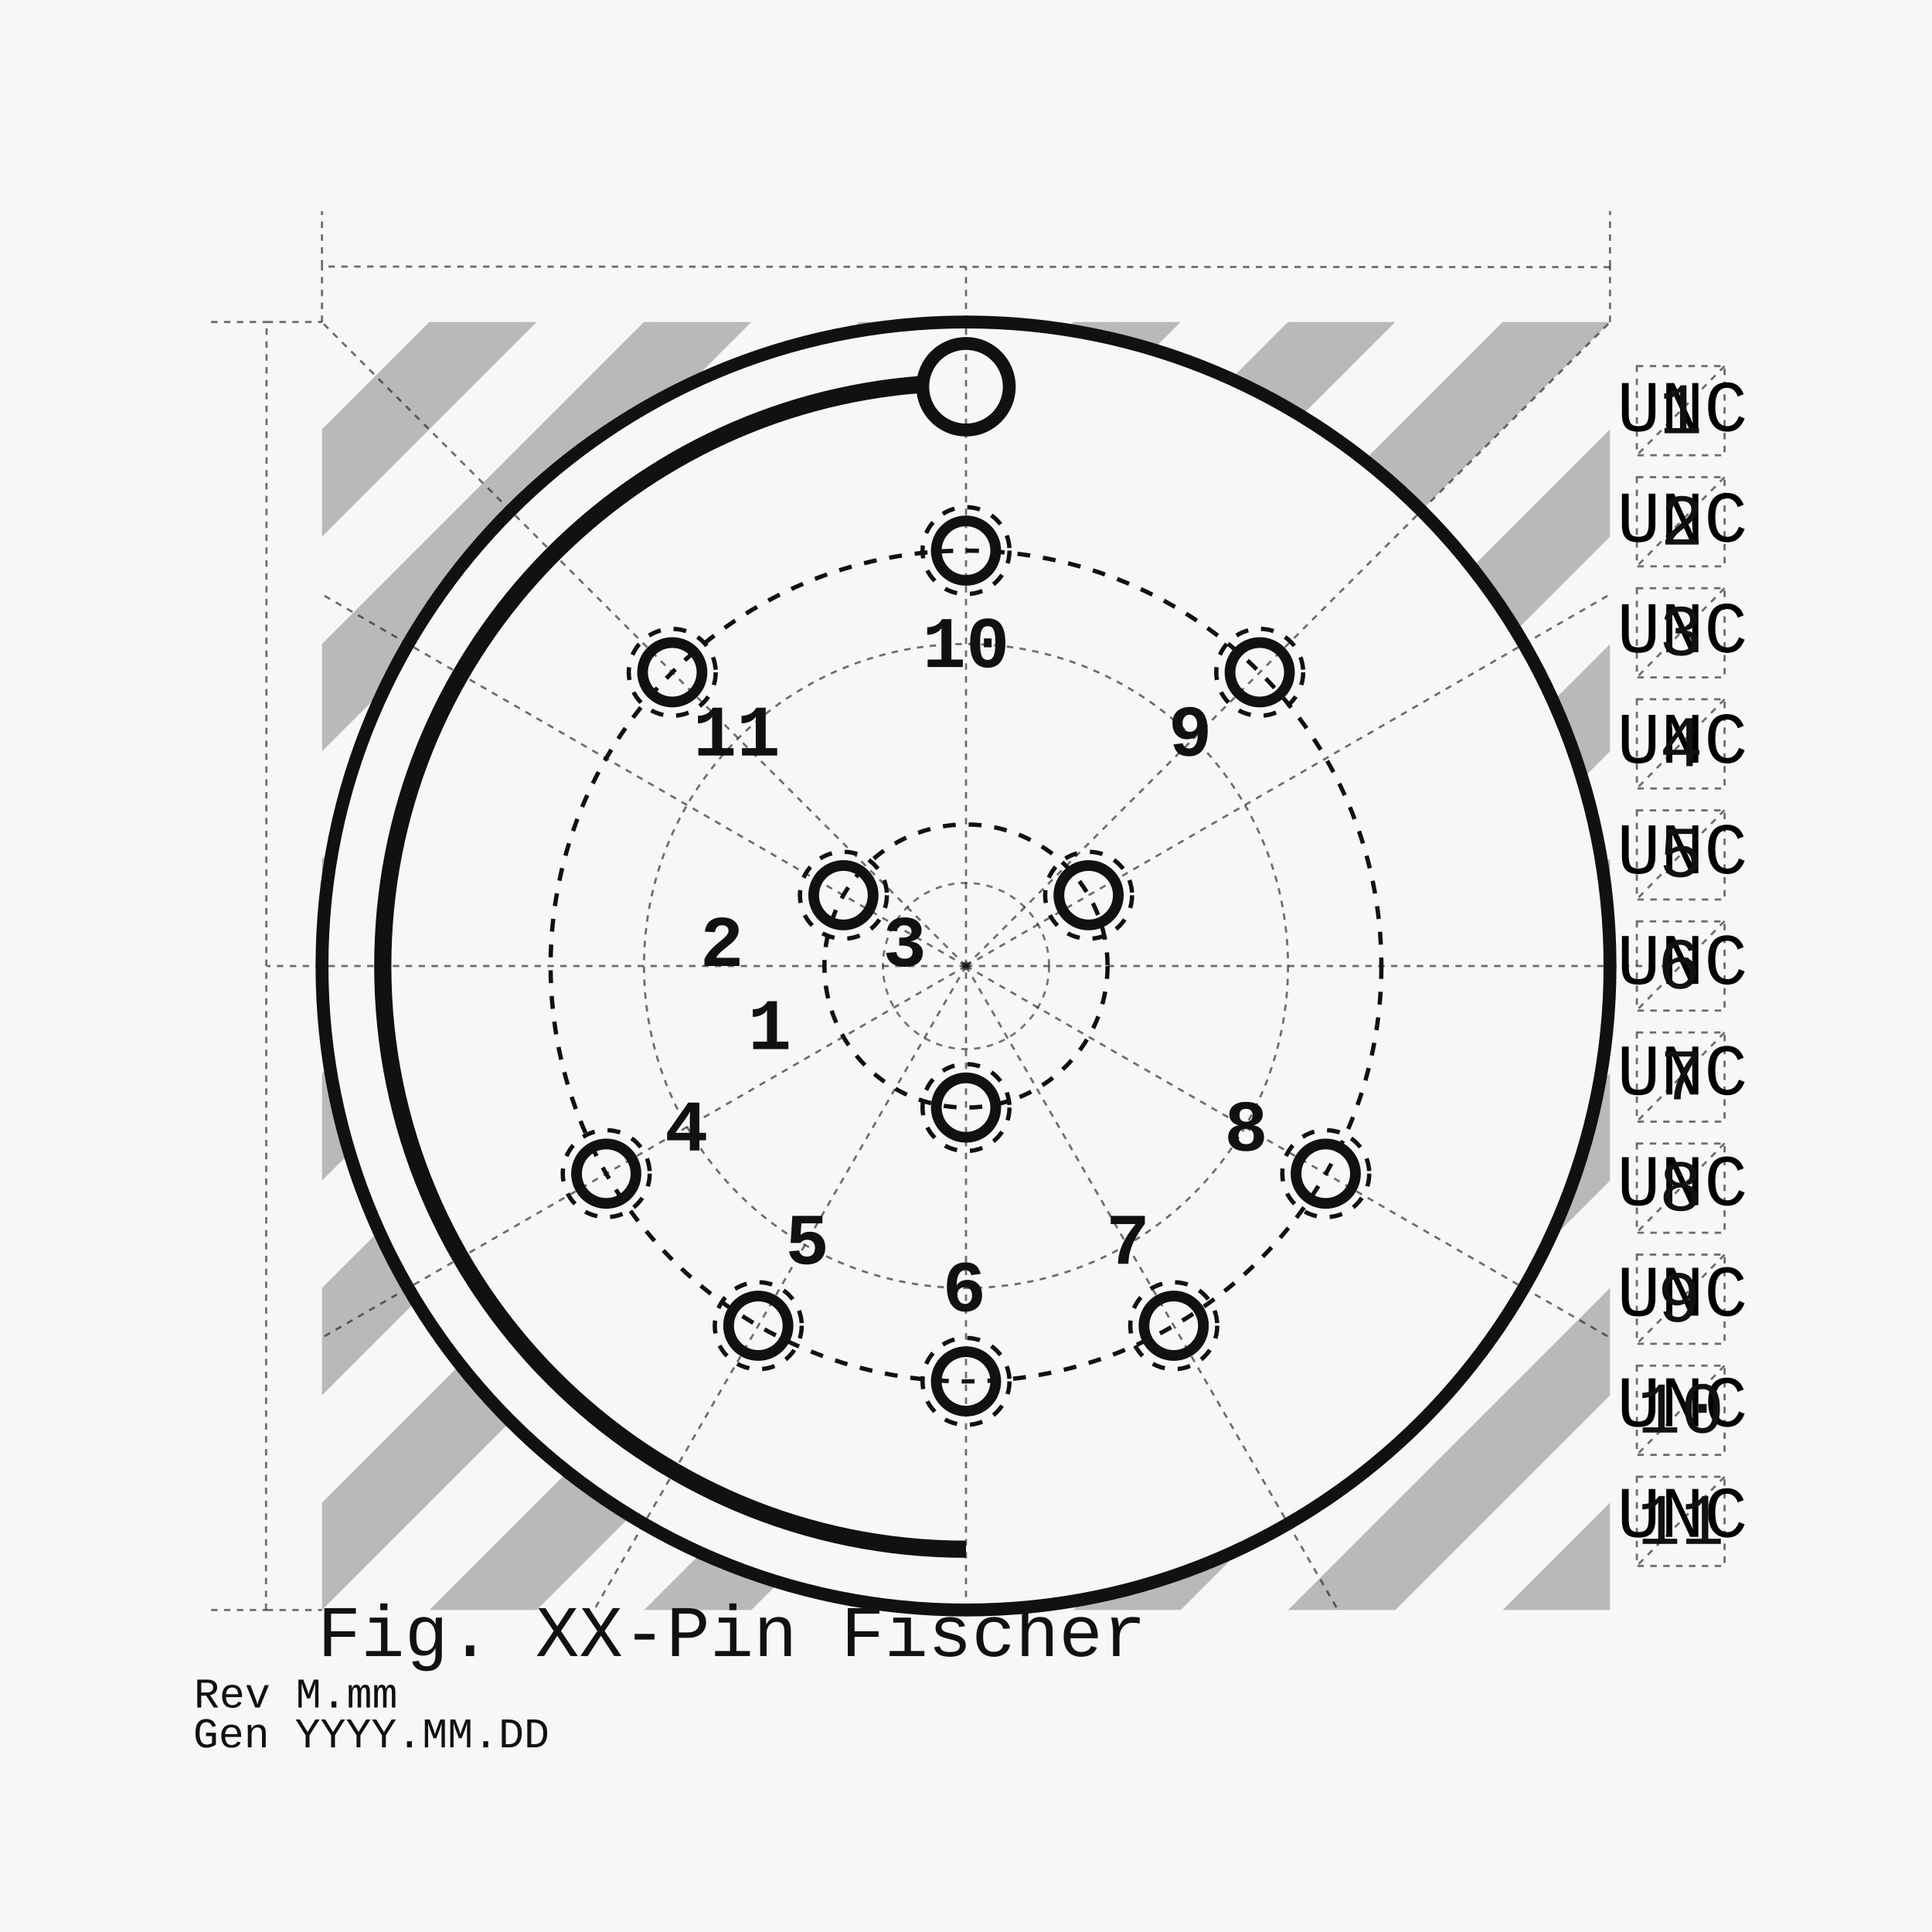
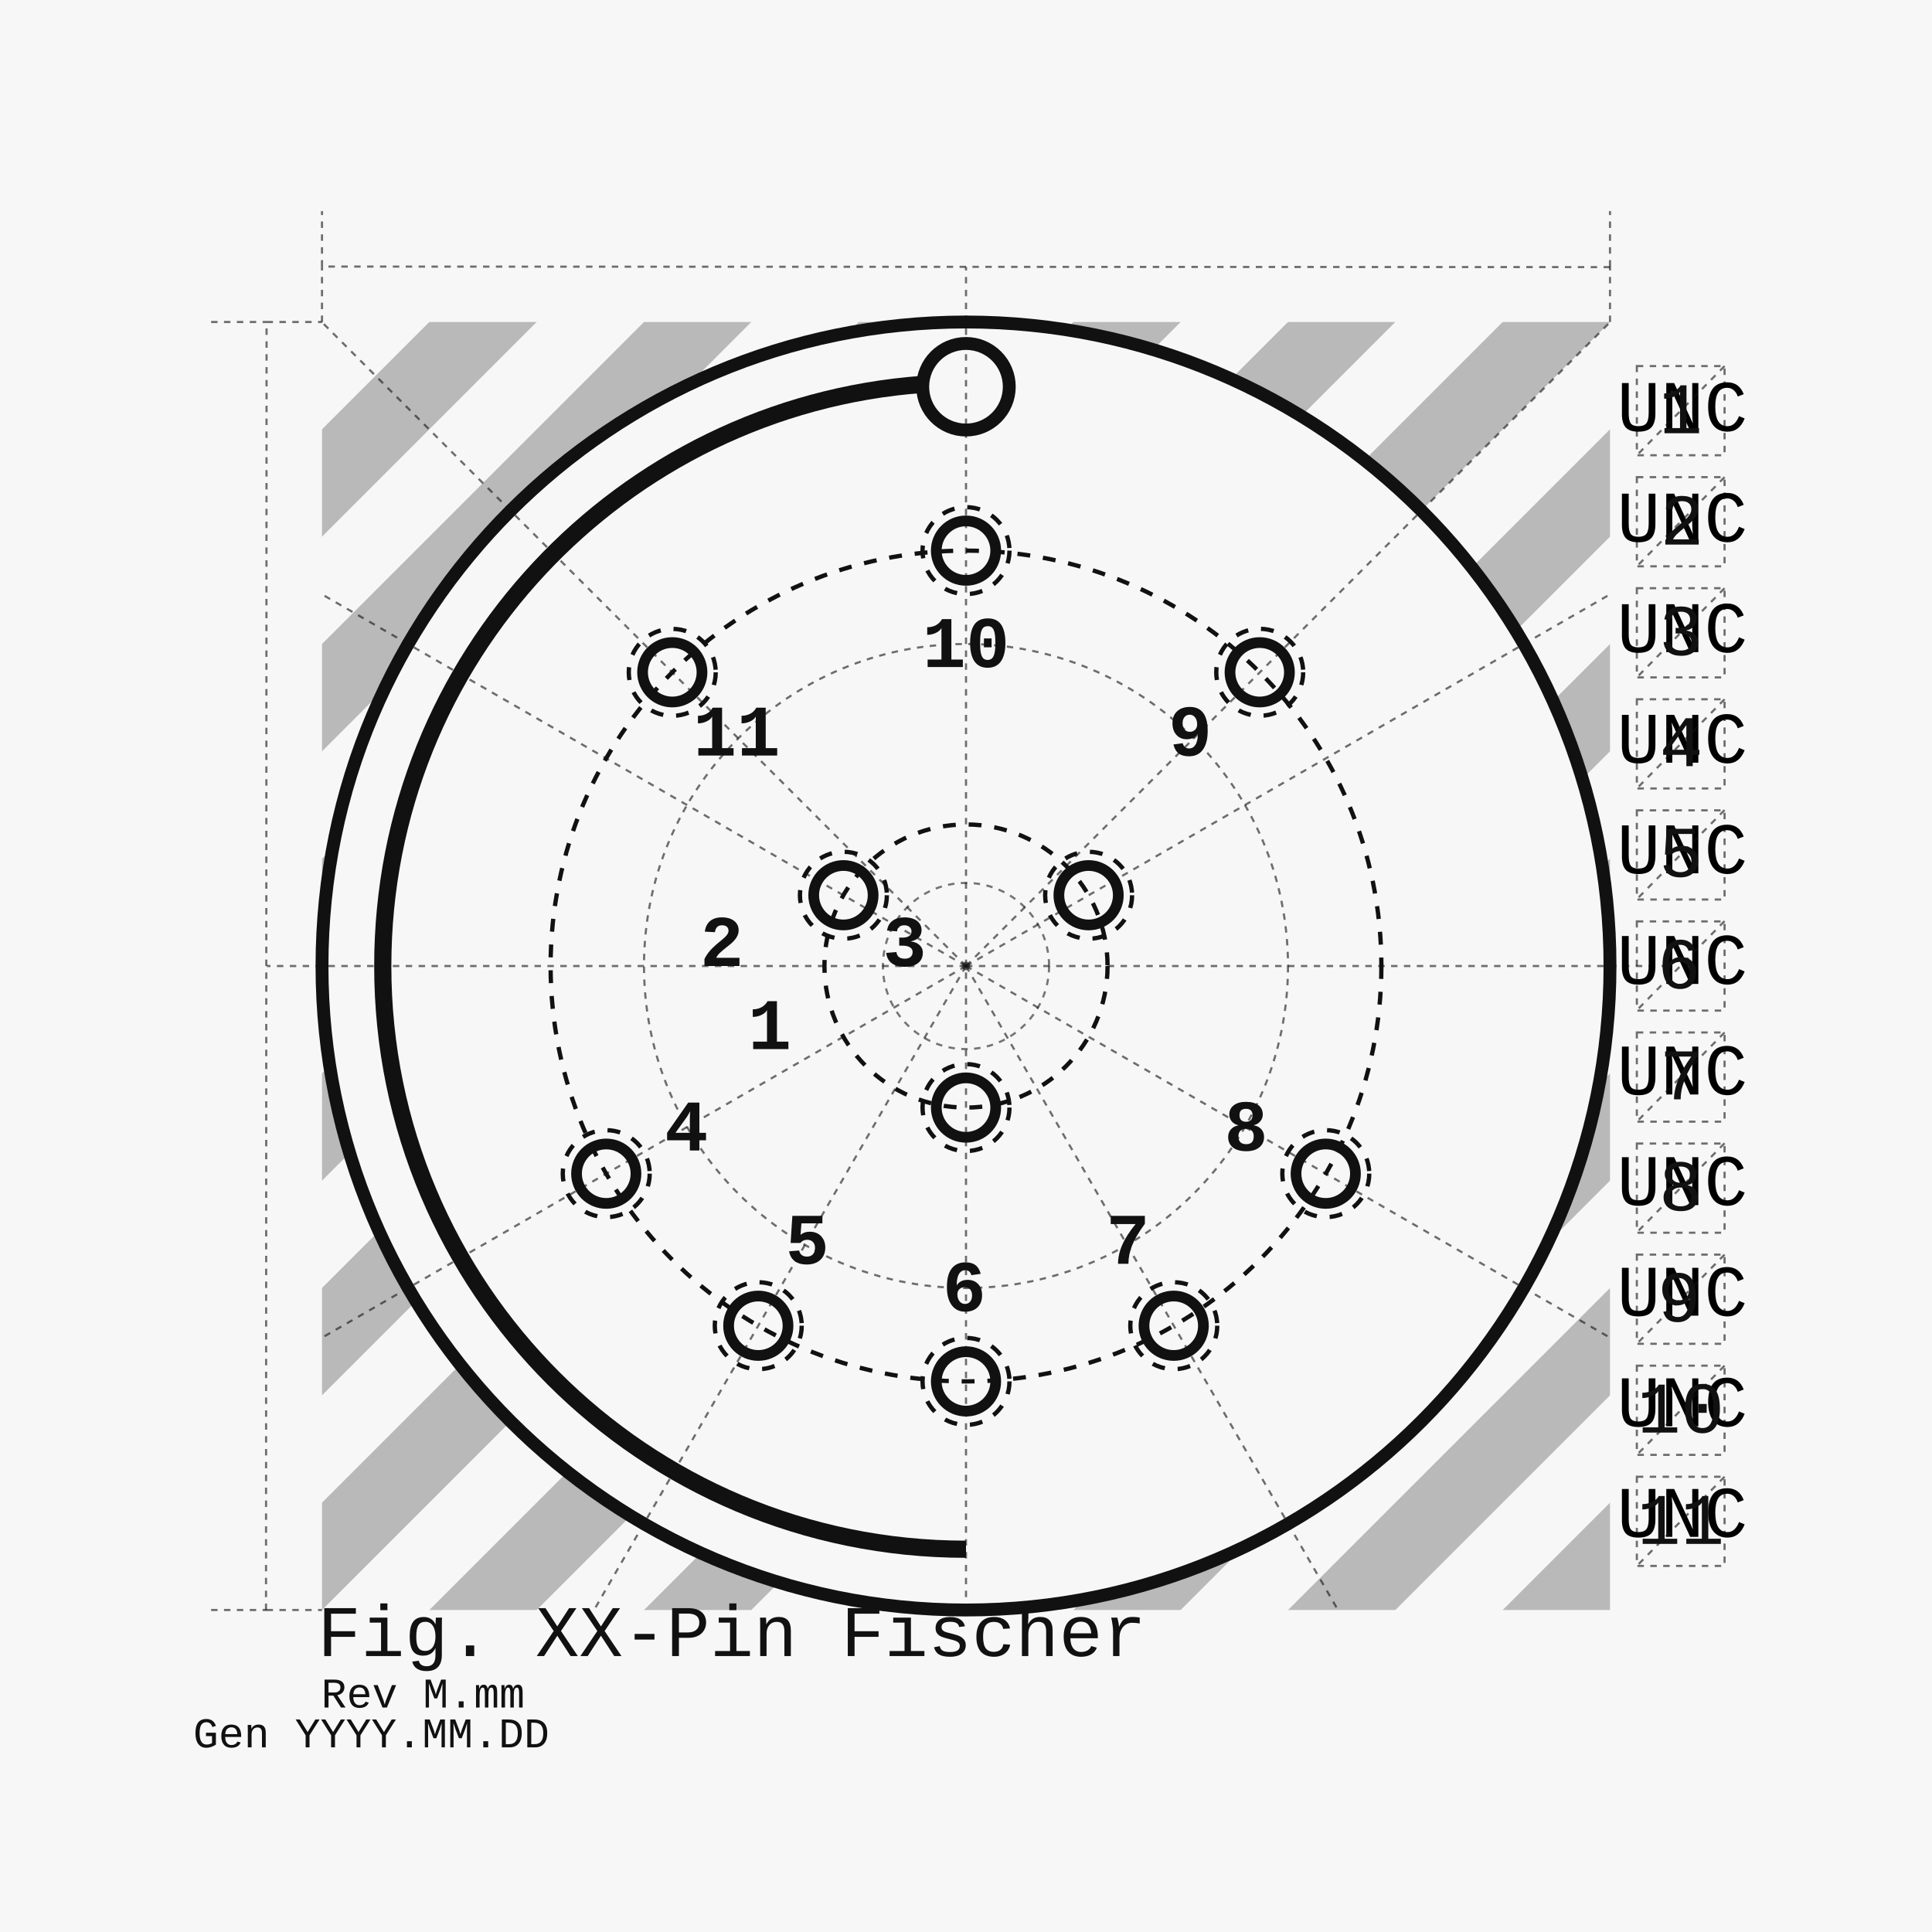
<svg xmlns="http://www.w3.org/2000/svg" xmlns:xlink="http://www.w3.org/1999/xlink" width="450mm" height="450mm" viewBox="0 0 450 450" version="1.1" id="svg5">
  <style id="style16364">
.measure-arrow
{
}
.measure-label
{

}
.measure-line
{
}</style>
  <defs id="defs2">
    <pattern xlink:href="#Strips1_1" id="pattern7657" patternTransform="matrix(17.67767,3.0853353e-7,-3.0853354e-7,17.67767,265.1651,-742.4621)" />
    <pattern patternUnits="userSpaceOnUse" width="2" height="1" patternTransform="translate(0,0) scale(10,10)" id="Strips1_1">
      <rect style="fill:black;stroke:none" x="0" y="-0.5" width="1" height="2" id="rect4273" />
    </pattern>
    <linearGradient id="linearGradient13681">
      <stop style="stop-color:#000000;stop-opacity:1;" offset="0" id="stop13679" />
    </linearGradient>
    <clipPath clipPathUnits="userSpaceOnUse" id="clipPath7685">
      <rect style="opacity:1;fill:#ffffff;fill-opacity:1;stroke:none;stroke-width:2;stroke-linecap:butt;stroke-dasharray:none;stroke-opacity:1" id="rect7687" width="300" height="300" x="2.5722047e-06" y="450" transform="rotate(-45)" />
    </clipPath>
  </defs>
  <g id="background" transform="translate(75,-375)" style="display:inline">
    <rect style="fill:#f7f7f7;fill-opacity:1;stroke:none;stroke-width:4;stroke-linecap:butt;stroke-dasharray:none" id="base_color" width="450" height="450" x="-75" y="377.91" transform="translate(5.4583333e-6,-2.910401)" />
    <rect style="opacity:0.25;fill:url(#pattern7657);fill-opacity:1;stroke:none;stroke-width:3.536;stroke-linecap:butt;stroke-dasharray:none;stroke-opacity:1" id="rect5359" width="530.33" height="530.33" x="265.165" y="53.033" transform="rotate(45)" clip-path="url(#clipPath7685)" />
  </g>
  <g id="figure_base" style="display:inline" transform="translate(75.00001,-377.9104)">
    <circle style="fill:#f7f7f7;fill-opacity:1;stroke:#111111;stroke-width:3;stroke-linecap:round" id="fig_ring" cx="150" cy="602.91" r="150" />
    <circle style="fill:#f7f7f7;fill-opacity:1;stroke:#111111;stroke-width:3;stroke-linecap:round;stroke-dasharray:none;stroke-opacity:1" id="fig_dot" cx="150" cy="467.99" r="10.079" />
    <path id="fig_shield" style="fill:none;fill-opacity:1;stroke:#111111;stroke-width:4;stroke-linecap:butt;stroke-dasharray:none;stroke-opacity:1" d="m 139.942,467.435 c -70.329,5.148 -125.789,63.833 -125.789,135.476 1.7e-4,75.026 60.821,135.847 135.848,135.847" />
    <path id="fig_pin_in_ring" style="fill:none;stroke:#111111;stroke-width:1;stroke-dasharray:3, 3;stroke-dashoffset:0" d="m 182.972,602.914 a 32.972,32.972 0 0 1 -32.972,32.972 32.972,32.972 0 0 1 -32.972,-32.972 32.972,32.972 0 0 1 32.972,-32.972 32.972,32.972 0 0 1 32.972,32.972 z" />
    <path id="fig_pin_out_ring" style="fill:none;stroke:#111111;stroke-width:1;stroke-dasharray:3, 3;stroke-dashoffset:0" d="m 246.751,602.914 a 96.752,96.752 0 0 1 -96.752,96.752 96.752,96.752 0 0 1 -96.752,-96.752 96.752,96.752 0 0 1 96.752,-96.752 96.752,96.752 0 0 1 96.752,96.752 z" />
    <circle style="display:inline;fill:none;fill-opacity:1;stroke:#111111;stroke-width:1;stroke-linecap:butt;stroke-dasharray:3,3;stroke-dashoffset:0;stroke-opacity:1" id="pin_11_out_c" cx="81.578" cy="534.512" r="10.126" />
    <circle style="display:inline;fill:none;fill-opacity:1;stroke:#111111;stroke-width:1;stroke-linecap:butt;stroke-dasharray:3,3;stroke-dashoffset:0;stroke-opacity:1" id="pin_10_out_c" cx="150.002" cy="506.163" r="10.126" />
    <circle style="display:inline;fill:none;fill-opacity:1;stroke:#111111;stroke-width:1;stroke-linecap:butt;stroke-dasharray:3,3;stroke-dashoffset:0;stroke-opacity:1" id="pin_9_out_c" cx="218.414" cy="534.499" r="10.126" />
    <circle style="display:inline;fill:none;fill-opacity:1;stroke:#111111;stroke-width:1;stroke-linecap:butt;stroke-dasharray:3,3;stroke-dashoffset:0;stroke-opacity:1" id="pin_8_out_c" cx="233.801" cy="651.274" r="10.126" />
    <circle style="display:inline;fill:none;fill-opacity:1;stroke:#111111;stroke-width:1;stroke-linecap:butt;stroke-dasharray:3,3;stroke-dashoffset:0;stroke-opacity:1" id="pin_7_out_c" cx="198.395" cy="686.694" r="10.126" />
    <circle style="display:inline;fill:none;fill-opacity:1;stroke:#111111;stroke-width:1;stroke-linecap:butt;stroke-dasharray:3,3;stroke-dashoffset:0;stroke-opacity:1" id="pin_6_out_c" cx="150.002" cy="699.666" r="10.126" />
    <circle style="display:inline;fill:none;fill-opacity:1;stroke:#111111;stroke-width:1;stroke-linecap:butt;stroke-dasharray:3,3;stroke-dashoffset:0;stroke-opacity:1" id="pin_5_out_c" cx="101.613" cy="686.696" r="10.126" />
    <circle style="display:inline;fill:none;fill-opacity:1;stroke:#111111;stroke-width:1;stroke-linecap:butt;stroke-dasharray:3,3;stroke-dashoffset:0;stroke-opacity:1" id="pin_4_out_c" cx="66.205" cy="651.277" r="10.126" />
    <circle style="display:inline;fill:none;fill-opacity:1;stroke:#111111;stroke-width:1;stroke-linecap:butt;stroke-dasharray:3,3;stroke-dashoffset:0;stroke-opacity:1" id="pin_3_out_c" cx="121.445" cy="586.432" r="10.126" />
    <circle style="display:inline;fill:none;fill-opacity:1;stroke:#111111;stroke-width:1;stroke-linecap:butt;stroke-dasharray:3,3;stroke-dashoffset:0;stroke-opacity:1" id="pin_2_out_c" cx="178.561" cy="586.435" r="10.126" />
    <circle style="display:inline;fill:none;fill-opacity:1;stroke:#111111;stroke-width:1;stroke-linecap:butt;stroke-dasharray:3,3;stroke-dashoffset:0;stroke-opacity:1" id="pin_1_out_c" cx="150.002" cy="635.887" r="10.126" />
  </g>
  <g id="g4736" style="display:inline">
    <path style="display:inline;fill:none;stroke:#111111;stroke-width:0.5;stroke-linecap:butt;stroke-linejoin:miter;stroke-dasharray:1.5, 1.5;stroke-dashoffset:0;stroke-opacity:0.6" d="M 225.002,225.004 H 387.854" id="deg_0" />
    <path style="display:inline;fill:none;stroke:#111111;stroke-width:0.5;stroke-linecap:butt;stroke-linejoin:miter;stroke-dasharray:1.5, 1.5;stroke-dashoffset:0;stroke-opacity:0.6" d="m 225.002,225.004 150,-86.567" id="deg_15" />
    <path style="display:inline;fill:none;stroke:#111111;stroke-width:0.5;stroke-linecap:butt;stroke-linejoin:miter;stroke-dasharray:1.5, 1.5;stroke-dashoffset:0;stroke-opacity:0.6" d="M 225.002,225.004 375.099,74.961" id="deg_45" />
    <path style="display:inline;fill:none;stroke:#111111;stroke-width:0.5;stroke-linecap:butt;stroke-linejoin:miter;stroke-dasharray:1.5, 1.5;stroke-dashoffset:0;stroke-opacity:0.6" d="M 225.002,225.004 V 62.152" id="deg_90" />
    <path style="display:inline;fill:none;stroke:#111111;stroke-width:0.5;stroke-linecap:butt;stroke-linejoin:miter;stroke-dasharray:1.5, 1.5;stroke-dashoffset:0;stroke-opacity:0.6" d="M 225.002,225.004 74.906,74.961" id="deg_135" />
    <path style="display:inline;fill:none;stroke:#111111;stroke-width:0.5;stroke-linecap:butt;stroke-linejoin:miter;stroke-dasharray:1.5, 1.5;stroke-dashoffset:0;stroke-opacity:0.6" d="M 225.002,225.004 75.002,138.437" id="deg_165" />
    <path style="display:inline;fill:none;stroke:#111111;stroke-width:0.5;stroke-linecap:butt;stroke-linejoin:miter;stroke-dasharray:1.5, 1.5;stroke-dashoffset:0;stroke-opacity:0.6" d="M 225.002,225.004 H 62.151" id="deg_180" />
    <path style="display:inline;fill:none;stroke:#111111;stroke-width:0.5;stroke-linecap:butt;stroke-linejoin:miter;stroke-dasharray:1.5, 1.5;stroke-dashoffset:0;stroke-opacity:0.6" d="m 225.002,225.004 -150,86.567" id="deg_195" />
    <path style="display:inline;fill:none;stroke:#111111;stroke-width:0.5;stroke-linecap:butt;stroke-linejoin:miter;stroke-dasharray:1.5, 1.5;stroke-dashoffset:0;stroke-opacity:0.6" d="M 225.002,225.004 138.382,374.973" id="deg_255" />
    <path style="display:inline;fill:none;stroke:#111111;stroke-width:0.5;stroke-linecap:butt;stroke-linejoin:miter;stroke-dasharray:1.5, 1.5;stroke-dashoffset:0;stroke-opacity:0.6" d="M 225,375 V 225" id="deg_270" />
    <path style="display:inline;fill:none;stroke:#111111;stroke-width:0.5;stroke-linecap:butt;stroke-linejoin:miter;stroke-dasharray:1.5, 1.5;stroke-dashoffset:0;stroke-opacity:0.6" d="m 225.002,225.004 86.62,149.969" id="deg_285" />
    <path style="display:inline;fill:none;stroke:#111111;stroke-width:0.5;stroke-linecap:butt;stroke-linejoin:miter;stroke-dasharray:1.5, 1.5;stroke-dashoffset:0;stroke-opacity:0.6" d="m 225.002,225.004 150,86.567" id="deg_315" />
    <circle style="display:inline;fill:#111111;fill-opacity:0.6;stroke:none;stroke-width:5;stroke-linecap:butt;stroke-dasharray:none;stroke-opacity:1" id="center_point" cx="225" cy="225" r="1" />
    <circle style="display:inline;fill:none;fill-opacity:1;stroke:#1d1d1d;stroke-width:0.5;stroke-linecap:butt;stroke-dasharray:1.5, 1.5;stroke-dashoffset:0;stroke-opacity:0.6" id="inner_text" cx="225" cy="225" r="19.353" />
    <circle style="display:inline;fill:none;fill-opacity:1;stroke:#111111;stroke-width:0.5;stroke-linecap:butt;stroke-dasharray:1.5, 1.5;stroke-dashoffset:0;stroke-opacity:0.6" id="outer_text" cx="225" cy="225" r="75" />
    <g id="horizontal" style="stroke:#111111;stroke-width:0.5;stroke-dasharray:1.5, 1.5;stroke-dashoffset:0;stroke-opacity:0.6" transform="translate(3.6438572e-6,600.0001)">
      <path style="display:inline;fill:none;stroke:#111111;stroke-width:0.5;stroke-linecap:butt;stroke-linejoin:miter;stroke-dasharray:1.5, 1.5;stroke-dashoffset:0;stroke-opacity:0.6" d="M 375,-537.782 75,-537.915" id="sparh" />
      <g id="l_upright" style="stroke:#111111;stroke-width:0.5;stroke-dasharray:1.5, 1.5;stroke-dashoffset:0;stroke-opacity:0.6">
        <path style="fill:none;stroke:#111111;stroke-width:0.5;stroke-linecap:butt;stroke-linejoin:miter;stroke-dasharray:1.5, 1.5;stroke-dashoffset:0;stroke-opacity:0.6" d="m 75,-525 v -12.915" id="lbottom" />
        <path style="fill:none;stroke:#111111;stroke-width:0.5;stroke-linecap:butt;stroke-linejoin:miter;stroke-dasharray:1.5, 1.5;stroke-dashoffset:0;stroke-opacity:0.6" d="m 75,-537.915 v -12.915" id="ltop" />
      </g>
      <g id="r_upright" style="stroke:#111111;stroke-width:0.5;stroke-dasharray:1.5, 1.5;stroke-dashoffset:0;stroke-opacity:0.6" transform="translate(300.0001)">
        <path style="fill:none;stroke:#111111;stroke-width:0.5;stroke-linecap:butt;stroke-linejoin:miter;stroke-dasharray:1.5, 1.5;stroke-dashoffset:0;stroke-opacity:0.6" d="m 75,-525 v -12.915" id="rbottom" />
        <path style="fill:none;stroke:#111111;stroke-width:0.5;stroke-linecap:butt;stroke-linejoin:miter;stroke-dasharray:1.5, 1.5;stroke-dashoffset:0;stroke-opacity:0.6" d="m 75,-537.915 v -12.915" id="rtop" />
      </g>
    </g>
    <g id="vertical" style="stroke:#111111;stroke-width:0.5;stroke-dasharray:1.5, 1.5;stroke-dashoffset:0;stroke-opacity:0.6" transform="translate(-325.8292,600.0001)">
      <path style="display:inline;fill:none;stroke:#111111;stroke-width:0.5;stroke-linecap:butt;stroke-linejoin:miter;stroke-dasharray:1.5, 1.5;stroke-dashoffset:0;stroke-opacity:0.6" d="m 387.788,-225 0.133,-300" id="vspar" />
      <g id="t_upright" style="stroke:#111111;stroke-width:0.5;stroke-dasharray:1.5, 1.5;stroke-dashoffset:0;stroke-opacity:0.6" transform="rotate(90,225,-375)">
        <path style="fill:none;stroke:#111111;stroke-width:0.5;stroke-linecap:butt;stroke-linejoin:miter;stroke-dasharray:1.5, 1.5;stroke-dashoffset:0;stroke-opacity:0.6" d="m 75,-525 v -12.915" id="left" />
        <path style="fill:none;stroke:#111111;stroke-width:0.5;stroke-linecap:butt;stroke-linejoin:miter;stroke-dasharray:1.5, 1.5;stroke-dashoffset:0;stroke-opacity:0.6" d="m 75,-537.915 v -12.915" id="right" />
      </g>
      <g id="b_upright" style="stroke:#111111;stroke-width:0.5;stroke-dasharray:1.5, 1.5;stroke-dashoffset:0;stroke-opacity:0.6" transform="rotate(90,75,-225)">
        <path style="fill:none;stroke:#111111;stroke-width:0.5;stroke-linecap:butt;stroke-linejoin:miter;stroke-dasharray:1.5, 1.5;stroke-dashoffset:0;stroke-opacity:0.6" d="m 75,-525 v -12.915" id="path48" />
        <path style="fill:none;stroke:#111111;stroke-width:0.5;stroke-linecap:butt;stroke-linejoin:miter;stroke-dasharray:1.5, 1.5;stroke-dashoffset:0;stroke-opacity:0.6" d="m 75,-537.915 v -12.915" id="path50" />
      </g>
    </g>
  </g>
  <g id="pin_symbol" transform="translate(75.00001,-377.9104)" style="display:inline">
    <g id="pin_1">
      <circle style="fill:none;fill-opacity:1;stroke:#111111;stroke-width:2.5;stroke-linecap:butt;stroke-dasharray:none;stroke-dashoffset:0;stroke-opacity:1" id="pin_1_symbol" cx="150" cy="635.886" r="6.922" />
      <text xml:space="preserve" style="font-style:normal;font-variant:normal;font-weight:bold;font-stretch:normal;font-size:16.933px;line-height:1.25;font-family:'Courier New';-inkscape-font-specification:'Courier New Bold';text-align:center;text-anchor:middle;fill:#111111;fill-opacity:1;stroke-width:0.265" x="150" y="622.263" id="pin_1_text">
        <tspan id="tspan28165" style="font-style:normal;font-variant:normal;font-weight:bold;font-stretch:normal;font-family:'Courier New';-inkscape-font-specification:'Courier New Bold';text-align:center;text-anchor:middle;fill:#111111;fill-opacity:1;stroke-width:0.265" x="150" y="622.263">1</tspan>
        <tspan style="font-style:normal;font-variant:normal;font-weight:bold;font-stretch:normal;font-family:'Courier New';-inkscape-font-specification:'Courier New Bold';text-align:center;text-anchor:middle;fill:#111111;fill-opacity:1;stroke-width:0.265" x="150" y="643.43" id="tspan28167" />
      </text>
    </g>
    <g id="pin_2">
      <circle style="display:inline;fill:none;fill-opacity:1;stroke:#111111;stroke-width:2.5;stroke-linecap:butt;stroke-dasharray:none;stroke-dashoffset:0;stroke-opacity:1" id="pin_2_symbol" cx="178.553" cy="586.426" r="6.922" />
      <text xml:space="preserve" style="font-style:normal;font-variant:normal;font-weight:bold;font-stretch:normal;font-size:16.933px;line-height:1.25;font-family:'Courier New';-inkscape-font-specification:'Courier New Bold';text-align:end;text-anchor:end;fill:#111111;fill-opacity:1;stroke-width:0.265" x="169.353" y="602.91" id="pin_2_text">
        <tspan id="tspan28171" style="font-style:normal;font-variant:normal;font-weight:bold;font-stretch:normal;font-family:'Courier New';-inkscape-font-specification:'Courier New Bold';text-align:end;text-anchor:end;fill:#111111;fill-opacity:1;stroke-width:0.265" x="169.353" y="602.91">2</tspan>
      </text>
    </g>
    <g id="pin_3">
      <circle style="fill:none;fill-opacity:1;stroke:#111111;stroke-width:2.5;stroke-linecap:butt;stroke-dasharray:none;stroke-dashoffset:0;stroke-opacity:1" id="pin_3_symbol" cx="121.447" cy="586.425" r="6.922" />
      <text xml:space="preserve" style="font-style:normal;font-variant:normal;font-weight:bold;font-stretch:normal;font-size:16.933px;line-height:1.25;font-family:'Courier New';-inkscape-font-specification:'Courier New Bold';fill:#111111;fill-opacity:1;stroke-width:0.265" x="130.647" y="602.91" id="pin_3_text">
        <tspan id="tspan28175" style="font-style:normal;font-variant:normal;font-weight:bold;font-stretch:normal;font-family:'Courier New';-inkscape-font-specification:'Courier New Bold';fill:#111111;fill-opacity:1;stroke-width:0.265" x="130.647" y="602.91">3</tspan>
      </text>
    </g>
    <g id="pin_4">
      <circle style="display:inline;fill:none;fill-opacity:1;stroke:#111111;stroke-width:2.5;stroke-linecap:butt;stroke-dasharray:none;stroke-dashoffset:0;stroke-opacity:1" id="pin_4_symbol" cx="66.209" cy="651.287" r="6.922" />
      <text xml:space="preserve" style="font-style:normal;font-variant:normal;font-weight:bold;font-stretch:normal;font-size:16.933px;line-height:1.25;font-family:'Courier New';-inkscape-font-specification:'Courier New Bold';fill:#111111;fill-opacity:1;stroke-width:0.265" x="79.791" y="645.876" id="pin_4_text">
        <tspan id="tspan28179" style="font-style:normal;font-variant:normal;font-weight:bold;font-stretch:normal;font-family:'Courier New';-inkscape-font-specification:'Courier New Bold';fill:#111111;fill-opacity:1;stroke-width:0.265" x="79.791" y="645.876">4</tspan>
      </text>
    </g>
    <g id="pin_5">
      <circle style="display:inline;fill:none;fill-opacity:1;stroke:#111111;stroke-width:2.5;stroke-linecap:butt;stroke-dasharray:none;stroke-dashoffset:0;stroke-opacity:1" id="pin_5_symbol" cx="101.623" cy="686.703" r="6.922" />
      <text xml:space="preserve" style="font-style:normal;font-variant:normal;font-weight:bold;font-stretch:normal;font-size:16.933px;line-height:1.25;font-family:'Courier New';-inkscape-font-specification:'Courier New Bold';fill:#111111;fill-opacity:1;stroke-width:0.265" x="107.946" y="672.27" id="pin_5_text">
        <tspan id="tspan28183" style="font-style:normal;font-variant:normal;font-weight:bold;font-stretch:normal;font-family:'Courier New';-inkscape-font-specification:'Courier New Bold';fill:#111111;fill-opacity:1;stroke-width:0.265" x="107.946" y="672.27">5</tspan>
      </text>
    </g>
    <g id="pin_6">
      <circle style="display:inline;fill:none;fill-opacity:1;stroke:#111111;stroke-width:2.5;stroke-linecap:butt;stroke-dasharray:none;stroke-dashoffset:0;stroke-opacity:1" id="pin_6_symbol" cx="150" cy="699.666" r="6.922" />
      <text xml:space="preserve" style="font-style:normal;font-variant:normal;font-weight:bold;font-stretch:normal;font-size:16.933px;line-height:1.25;font-family:'Courier New';-inkscape-font-specification:'Courier New Bold';fill:#111111;fill-opacity:1;stroke-width:0.265" x="144.522" y="683.259" id="pin_6_text">
        <tspan id="tspan28187" style="font-style:normal;font-variant:normal;font-weight:bold;font-stretch:normal;font-family:'Courier New';-inkscape-font-specification:'Courier New Bold';fill:#111111;fill-opacity:1;stroke-width:0.265" x="144.522" y="683.259">6</tspan>
      </text>
    </g>
    <g id="pin_7">
      <circle style="display:inline;fill:none;fill-opacity:1;stroke:#111111;stroke-width:2.5;stroke-linecap:butt;stroke-dasharray:none;stroke-dashoffset:0;stroke-opacity:1" id="pin_7_symbol" cx="198.377" cy="686.702" r="6.922" />
      <text xml:space="preserve" style="font-style:normal;font-variant:normal;font-weight:bold;font-stretch:normal;font-size:16.933px;line-height:1.25;font-family:'Courier New';-inkscape-font-specification:'Courier New Bold';fill:#111111;fill-opacity:1;stroke-width:0.265" x="182.629" y="672.27" id="pin_7_text">
        <tspan id="tspan28191" style="font-style:normal;font-variant:normal;font-weight:bold;font-stretch:normal;font-family:'Courier New';-inkscape-font-specification:'Courier New Bold';fill:#111111;fill-opacity:1;stroke-width:0.265" x="182.629" y="672.27">7</tspan>
      </text>
    </g>
    <g id="pin_8">
      <circle style="display:inline;fill:none;fill-opacity:1;stroke:#111111;stroke-width:2.5;stroke-linecap:butt;stroke-dasharray:none;stroke-dashoffset:0;stroke-opacity:1" id="pin_8_symbol" cx="233.791" cy="651.287" r="6.922" />
      <text xml:space="preserve" style="font-style:normal;font-variant:normal;font-weight:bold;font-stretch:normal;font-size:16.933px;line-height:1.25;font-family:'Courier New';-inkscape-font-specification:'Courier New Bold';fill:#111111;fill-opacity:1;stroke-width:0.265" x="210.155" y="645.876" id="pin_8_text">
        <tspan id="tspan28195" style="font-style:normal;font-variant:normal;font-weight:bold;font-stretch:normal;font-family:'Courier New';-inkscape-font-specification:'Courier New Bold';fill:#111111;fill-opacity:1;stroke-width:0.265" x="210.155" y="645.876">8</tspan>
      </text>
    </g>
    <g id="pin_9">
      <circle style="display:inline;fill:none;fill-opacity:1;stroke:#111111;stroke-width:2.5;stroke-linecap:butt;stroke-dasharray:none;stroke-dashoffset:0;stroke-opacity:1" id="pin_9_symbol" cx="218.412" cy="534.499" r="6.922" />
      <text xml:space="preserve" style="font-style:normal;font-variant:normal;font-weight:bold;font-stretch:normal;font-size:16.933px;line-height:1.25;font-family:'Courier New';-inkscape-font-specification:'Courier New Bold';fill:#111111;fill-opacity:1;stroke-width:0.265" x="197.153" y="553.893" id="pin_9_text">
        <tspan id="tspan28199" style="font-style:normal;font-variant:normal;font-weight:bold;font-stretch:normal;font-family:'Courier New';-inkscape-font-specification:'Courier New Bold';fill:#111111;fill-opacity:1;stroke-width:0.265" x="197.153" y="553.893">9</tspan>
      </text>
    </g>
    <g id="pin_10">
      <circle style="fill:none;fill-opacity:1;stroke:#111111;stroke-width:2.5;stroke-linecap:butt;stroke-dasharray:none;stroke-dashoffset:0;stroke-opacity:1" id="pin_10_symbol" cx="150" cy="506.162" r="6.922" />
      <text xml:space="preserve" style="font-style:normal;font-variant:normal;font-weight:bold;font-stretch:normal;font-size:16.933px;line-height:1.25;font-family:'Courier New';-inkscape-font-specification:'Courier New Bold';fill:#111111;fill-opacity:1;stroke-width:0.265" x="139.83" y="533.274" id="pin_10_text">
        <tspan id="tspan28203" style="font-style:normal;font-variant:normal;font-weight:bold;font-stretch:normal;font-family:'Courier New';-inkscape-font-specification:'Courier New Bold';fill:#111111;fill-opacity:1;stroke-width:0.265" x="139.83" y="533.274">10</tspan>
      </text>
    </g>
    <g id="pin_11">
      <circle style="fill:none;fill-opacity:1;stroke:#111111;stroke-width:2.5;stroke-linecap:butt;stroke-dasharray:none;stroke-dashoffset:0;stroke-opacity:1" id="pin_11_symbol" cx="81.588" cy="534.498" r="6.922" />
      <text xml:space="preserve" style="font-style:normal;font-variant:normal;font-weight:bold;font-stretch:normal;font-size:16.933px;line-height:1.25;font-family:'Courier New';-inkscape-font-specification:'Courier New Bold';fill:#111111;fill-opacity:1;stroke-width:0.265" x="86.42" y="553.893" id="pin_11_text">
        <tspan id="tspan28207" style="font-style:normal;font-variant:normal;font-weight:bold;font-stretch:normal;font-family:'Courier New';-inkscape-font-specification:'Courier New Bold';fill:#111111;fill-opacity:1;stroke-width:0.265" x="86.42" y="553.893">11</tspan>
      </text>
    </g>
  </g>
  <g id="g4375">
    <text xml:space="preserve" style="font-style:normal;font-variant:normal;font-weight:normal;font-stretch:normal;font-size:9.878px;line-height:1.25;font-family:'Courier New';-inkscape-font-specification:'Courier New';display:inline;fill:#111111;fill-opacity:1;stroke-width:0.265" x="157.605" y="406.996" id="gen_timestamp">
      <tspan id="gen_timestamp_tspan" style="font-style:normal;font-variant:normal;font-weight:normal;font-stretch:normal;font-size:9.878px;font-family:'Courier New';-inkscape-font-specification:'Courier New';text-align:end;text-anchor:end;fill:#111111;fill-opacity:1;stroke-width:0.265" x="157.605" y="406.996">Gen YYYY.MM.DD</tspan>
    </text>
-     <text xml:space="preserve" style="font-style:normal;font-variant:normal;font-weight:normal;font-stretch:normal;font-size:9.878px;line-height:1.25;font-family:'Courier New';-inkscape-font-specification:'Courier New';display:inline;fill:#111111;fill-opacity:1;stroke-width:0.265" x="122.232" y="397.715" id="rev_num">
-       <tspan id="rev_num_tspan" style="font-style:normal;font-variant:normal;font-weight:normal;font-stretch:normal;font-size:9.878px;font-family:'Courier New';-inkscape-font-specification:'Courier New';text-align:end;text-anchor:end;fill:#111111;fill-opacity:1;stroke-width:0.265" x="122.232" y="397.715">Rev M.mm</tspan>
+     <text xml:space="preserve" style="font-style:normal;font-variant:normal;font-weight:normal;font-stretch:normal;font-size:9.878px;line-height:1.25;font-family:'Courier New';-inkscape-font-specification:'Courier New';text-align:start;text-anchor:start;display:inline;fill:#111111;fill-opacity:1;stroke-width:0.265" x="121.74" y="397.715" id="rev_num">
+       <tspan id="rev_num_tspan" style="font-style:normal;font-variant:normal;font-weight:normal;font-stretch:normal;font-size:9.878px;font-family:'Courier New';-inkscape-font-specification:'Courier New';text-align:start;text-anchor:start;fill:#111111;fill-opacity:1;stroke-width:0.265" x="74.811" y="397.715">Rev M.mm</tspan>
    </text>
    <text xml:space="preserve" style="font-size:16.933px;line-height:1.25;font-family:Cambria;-inkscape-font-specification:Cambria;text-align:end;text-anchor:end;display:inline;fill:#111111;fill-opacity:1;stroke-width:0.265" x="-116.884" y="385.724" id="fig_name">
      <tspan id="fig_name_tspan" style="font-style:normal;font-variant:normal;font-weight:normal;font-stretch:normal;font-family:'Courier New';-inkscape-font-specification:'Courier New';text-align:start;text-anchor:start;fill:#111111;fill-opacity:1;stroke-width:0.265" x="73.921" y="385.724">Fig. XX-Pin Fischer</tspan>
    </text>
  </g>
  <g id="g5075" transform="translate(-17.03488)">
    <g id="g1924" transform="translate(487.7502,-377.9104)">
      <rect style="fill:#98ebff;fill-opacity:0;stroke:#111111;stroke-width:0.5;stroke-dasharray:1.5, 1.5;stroke-dashoffset:0;stroke-opacity:0.6" id="rect18486" width="20.433" height="20.773" x="-89.463" y="463.175" />
      <text xml:space="preserve" style="font-size:16.933px;line-height:1.25;font-family:Cambria;-inkscape-font-specification:Cambria;text-align:end;text-anchor:end;stroke-width:0.265" x="-32.808" y="478.286" id="text18502">
        <tspan id="pin_1_label_text" style="font-style:normal;font-variant:normal;font-weight:normal;font-stretch:normal;font-family:'Courier New';-inkscape-font-specification:'Courier New';text-align:end;text-anchor:end;stroke-width:0.265" x="-32.808" y="478.286">UNC</tspan>
      </text>
      <text xml:space="preserve" style="font-size:16.933px;line-height:1.25;font-family:Cambria;-inkscape-font-specification:Cambria;fill:#111111;fill-opacity:1;stroke-width:0.265" x="-84.324" y="478.82" id="text18546">
        <tspan id="tspan18544" style="font-style:normal;font-variant:normal;font-weight:normal;font-stretch:normal;font-family:'Courier New';-inkscape-font-specification:'Courier New';fill:#111111;fill-opacity:1;stroke-width:0.265" x="-84.324" y="478.82">1</tspan>
      </text>
      <path style="display:inline;fill:none;stroke:#111111;stroke-width:0.5;stroke-linecap:butt;stroke-linejoin:miter;stroke-dasharray:1.5, 1.5;stroke-dashoffset:0;stroke-opacity:0.6" d="m -69.031,463.175 -20.433,20.773" id="path18604" />
    </g>
    <g id="g1932" transform="translate(487.7502,-377.9104)">
      <rect style="display:inline;fill:#98ebff;fill-opacity:0;stroke:#111111;stroke-width:0.5;stroke-dasharray:1.5, 1.5;stroke-dashoffset:0;stroke-opacity:0.6" id="rect18490" width="20.433" height="20.773" x="-89.463" y="489.045" />
      <text xml:space="preserve" style="font-size:16.933px;line-height:1.25;font-family:Cambria;-inkscape-font-specification:Cambria;text-align:end;text-anchor:end;display:inline;stroke-width:0.265" x="-32.808" y="504.045" id="text18506">
        <tspan id="pin_2_label_text" style="font-style:normal;font-variant:normal;font-weight:normal;font-stretch:normal;font-family:'Courier New';-inkscape-font-specification:'Courier New';text-align:end;text-anchor:end;stroke-width:0.265" x="-32.808" y="504.045">UNC</tspan>
      </text>
      <text xml:space="preserve" style="font-style:normal;font-variant:normal;font-weight:normal;font-stretch:normal;font-size:16.933px;line-height:1.25;font-family:'Courier New';-inkscape-font-specification:'Courier New';fill:#111111;fill-opacity:1;stroke-width:0.265" x="-84.018" y="504.744" id="text18550">
        <tspan id="tspan18548" style="font-style:normal;font-variant:normal;font-weight:normal;font-stretch:normal;font-family:'Courier New';-inkscape-font-specification:'Courier New';fill:#111111;fill-opacity:1;stroke-width:0.265" x="-84.018" y="504.744">2</tspan>
      </text>
      <path style="fill:none;stroke:#111111;stroke-width:0.5;stroke-linecap:butt;stroke-linejoin:miter;stroke-dasharray:1.5, 1.5;stroke-dashoffset:0;stroke-opacity:0.6" d="m -69.031,489.044 -20.433,20.773" id="path18606" />
    </g>
    <g id="g1940" transform="translate(487.7502,-377.9104)">
      <rect style="fill:#98ebff;fill-opacity:0;stroke:#111111;stroke-width:0.5;stroke-dasharray:1.5, 1.5;stroke-dashoffset:0;stroke-opacity:0.6" id="rect18496" width="20.433" height="20.773" x="-89.463" y="514.914" />
      <text xml:space="preserve" style="font-size:16.933px;line-height:1.25;font-family:Cambria;-inkscape-font-specification:Cambria;text-align:end;text-anchor:end;display:inline;stroke-width:0.265" x="-32.808" y="529.804" id="text18510">
        <tspan id="pin_3_label_text" style="font-style:normal;font-variant:normal;font-weight:normal;font-stretch:normal;font-family:'Courier New';-inkscape-font-specification:'Courier New';text-align:end;text-anchor:end;stroke-width:0.265" x="-32.808" y="529.804">UNC</tspan>
      </text>
      <text xml:space="preserve" style="font-style:normal;font-variant:normal;font-weight:normal;font-stretch:normal;font-size:16.933px;line-height:1.25;font-family:'Courier New';-inkscape-font-specification:'Courier New';fill:#111111;fill-opacity:1;stroke-width:0.265" x="-84.291" y="530.489" id="text18554">
        <tspan id="tspan18552" style="font-style:normal;font-variant:normal;font-weight:normal;font-stretch:normal;font-family:'Courier New';-inkscape-font-specification:'Courier New';fill:#111111;fill-opacity:1;stroke-width:0.265" x="-84.291" y="530.489">3</tspan>
      </text>
      <path style="fill:none;stroke:#111111;stroke-width:0.5;stroke-linecap:butt;stroke-linejoin:miter;stroke-dasharray:1.5, 1.5;stroke-dashoffset:0;stroke-opacity:0.6" d="m -69.031,514.914 -20.433,20.773" id="path18608" />
    </g>
    <g id="g1948" transform="translate(487.7502,-377.9104)">
      <rect style="fill:none;fill-opacity:1;stroke:#111111;stroke-width:0.5;stroke-dasharray:1.5, 1.5;stroke-dashoffset:0;stroke-opacity:0.6" id="rect18470" width="20.433" height="20.773" x="-89.463" y="540.784" />
      <text xml:space="preserve" style="font-size:16.933px;line-height:1.25;font-family:Cambria;-inkscape-font-specification:Cambria;text-align:end;text-anchor:end;stroke-width:0.265" x="-32.808" y="555.562" id="text18514">
        <tspan id="pin_4_label_text" style="font-style:normal;font-variant:normal;font-weight:normal;font-stretch:normal;font-family:'Courier New';-inkscape-font-specification:'Courier New';text-align:end;text-anchor:end;stroke-width:0.265" x="-32.808" y="555.562">UNC</tspan>
      </text>
      <text xml:space="preserve" style="font-style:normal;font-variant:normal;font-weight:normal;font-stretch:normal;font-size:16.933px;line-height:1.25;font-family:'Courier New';-inkscape-font-specification:'Courier New';fill:#111111;fill-opacity:1;stroke-width:0.265" x="-84.195" y="556.359" id="text18558">
        <tspan id="tspan18556" style="font-style:normal;font-variant:normal;font-weight:normal;font-stretch:normal;font-family:'Courier New';-inkscape-font-specification:'Courier New';fill:#111111;fill-opacity:1;stroke-width:0.265" x="-84.195" y="556.359">4</tspan>
      </text>
      <path style="fill:none;stroke:#111111;stroke-width:0.5;stroke-linecap:butt;stroke-linejoin:miter;stroke-dasharray:1.5, 1.5;stroke-dashoffset:0;stroke-opacity:0.6" d="m -69.031,540.784 -20.433,20.773" id="path18610" />
    </g>
    <g id="g1956" transform="translate(487.7502,-377.9104)">
      <rect style="fill:none;fill-opacity:1;stroke:#111111;stroke-width:0.5;stroke-dasharray:1.5, 1.5;stroke-dashoffset:0;stroke-opacity:0.6" id="rect18472" width="20.433" height="20.773" x="-89.463" y="566.654" />
      <text xml:space="preserve" style="font-size:16.933px;line-height:1.25;font-family:Cambria;-inkscape-font-specification:Cambria;text-align:end;text-anchor:end;stroke-width:0.265" x="-32.808" y="581.321" id="text18518">
        <tspan id="pin_5_label_text" style="font-style:normal;font-variant:normal;font-weight:normal;font-stretch:normal;font-family:'Courier New';-inkscape-font-specification:'Courier New';text-align:end;text-anchor:end;stroke-width:0.265" x="-32.808" y="581.321">UNC</tspan>
      </text>
      <text xml:space="preserve" style="font-style:normal;font-variant:normal;font-weight:normal;font-stretch:normal;font-size:16.933px;line-height:1.25;font-family:'Courier New';-inkscape-font-specification:'Courier New';fill:#111111;fill-opacity:1;stroke-width:0.265" x="-84.295" y="582.105" id="text18562">
        <tspan id="tspan18560" style="font-style:normal;font-variant:normal;font-weight:normal;font-stretch:normal;font-family:'Courier New';-inkscape-font-specification:'Courier New';fill:#111111;fill-opacity:1;stroke-width:0.265" x="-84.295" y="582.105">5</tspan>
      </text>
      <path style="fill:none;stroke:#111111;stroke-width:0.5;stroke-linecap:butt;stroke-linejoin:miter;stroke-dasharray:1.5, 1.5;stroke-dashoffset:0;stroke-opacity:0.6" d="m -69.031,566.579 -20.433,20.773" id="path18612" />
    </g>
    <g id="g1964" transform="translate(487.7502,-377.9104)">
      <rect style="fill:none;fill-opacity:1;stroke:#111111;stroke-width:0.5;stroke-dasharray:1.5, 1.5;stroke-dashoffset:0;stroke-opacity:0.6" id="rect18474" width="20.433" height="20.773" x="-89.463" y="592.524" />
      <text xml:space="preserve" style="font-size:16.933px;line-height:1.25;font-family:Cambria;-inkscape-font-specification:Cambria;text-align:end;text-anchor:end;stroke-width:0.265" x="-32.808" y="607.08" id="text18522">
        <tspan id="pin_6_label_text" style="font-style:normal;font-variant:normal;font-weight:normal;font-stretch:normal;font-family:'Courier New';-inkscape-font-specification:'Courier New';text-align:end;text-anchor:end;stroke-width:0.265" x="-32.808" y="607.08">UNC</tspan>
      </text>
      <text xml:space="preserve" style="font-style:normal;font-variant:normal;font-weight:normal;font-stretch:normal;font-size:16.933px;line-height:1.25;font-family:'Courier New';-inkscape-font-specification:'Courier New';fill:#111111;fill-opacity:1;stroke-width:0.265" x="-84.721" y="608.099" id="text18566">
        <tspan id="tspan18564" style="font-style:normal;font-variant:normal;font-weight:normal;font-stretch:normal;font-family:'Courier New';-inkscape-font-specification:'Courier New';fill:#111111;fill-opacity:1;stroke-width:0.265" x="-84.721" y="608.099">6</tspan>
      </text>
      <path style="fill:none;stroke:#111111;stroke-width:0.5;stroke-linecap:butt;stroke-linejoin:miter;stroke-dasharray:1.5, 1.5;stroke-dashoffset:0;stroke-opacity:0.6" d="m -69.031,592.449 -20.433,20.773" id="path18614" />
    </g>
    <g id="g2151" transform="translate(487.7502,-377.9104)">
      <rect style="fill:none;fill-opacity:1;stroke:#111111;stroke-width:0.5;stroke-dasharray:1.5, 1.5;stroke-dashoffset:0;stroke-opacity:0.6" id="rect18476" width="20.433" height="20.773" x="-89.463" y="618.393" />
      <text xml:space="preserve" style="font-size:16.933px;line-height:1.25;font-family:Cambria;-inkscape-font-specification:Cambria;text-align:end;text-anchor:end;stroke-width:0.265" x="-32.808" y="632.839" id="text18526">
        <tspan id="pin_7_label_text" style="font-style:normal;font-variant:normal;font-weight:normal;font-stretch:normal;font-family:'Courier New';-inkscape-font-specification:'Courier New';text-align:end;text-anchor:end;stroke-width:0.265" x="-32.808" y="632.839">UNC</tspan>
      </text>
      <text xml:space="preserve" style="font-style:normal;font-variant:normal;font-weight:normal;font-stretch:normal;font-size:16.933px;line-height:1.25;font-family:'Courier New';-inkscape-font-specification:'Courier New';fill:#111111;fill-opacity:1;stroke-width:0.265" x="-84.179" y="633.96" id="text18570">
        <tspan id="tspan18568" style="font-style:normal;font-variant:normal;font-weight:normal;font-stretch:normal;font-family:'Courier New';-inkscape-font-specification:'Courier New';fill:#111111;fill-opacity:1;stroke-width:0.265" x="-84.179" y="633.96">7</tspan>
      </text>
      <path style="fill:none;stroke:#111111;stroke-width:0.5;stroke-linecap:butt;stroke-linejoin:miter;stroke-dasharray:1.5, 1.5;stroke-dashoffset:0;stroke-opacity:0.6" d="m -69.031,618.393 -20.433,20.773" id="path18616" />
    </g>
    <g id="g2339" transform="translate(487.7502,-377.9104)">
      <rect style="fill:none;fill-opacity:1;stroke:#111111;stroke-width:0.5;stroke-dasharray:1.5, 1.5;stroke-dashoffset:0;stroke-opacity:0.6" id="rect18478" width="20.433" height="20.773" x="-89.463" y="644.263" />
      <text xml:space="preserve" style="font-size:16.933px;line-height:1.25;font-family:Cambria;-inkscape-font-specification:Cambria;text-align:end;text-anchor:end;stroke-width:0.265" x="-32.808" y="658.598" id="text18530">
        <tspan id="pin_8_label_text" style="font-style:normal;font-variant:normal;font-weight:normal;font-stretch:normal;font-family:'Courier New';-inkscape-font-specification:'Courier New';text-align:end;text-anchor:end;stroke-width:0.265" x="-32.808" y="658.598">UNC</tspan>
      </text>
      <text xml:space="preserve" style="font-style:normal;font-variant:normal;font-weight:normal;font-stretch:normal;font-size:16.933px;line-height:1.25;font-family:'Courier New';-inkscape-font-specification:'Courier New';fill:#111111;fill-opacity:1;stroke-width:0.265" x="-84.332" y="659.838" id="text18574">
        <tspan id="tspan18572" style="font-style:normal;font-variant:normal;font-weight:normal;font-stretch:normal;font-family:'Courier New';-inkscape-font-specification:'Courier New';fill:#111111;fill-opacity:1;stroke-width:0.265" x="-84.332" y="659.838">8</tspan>
      </text>
      <path style="display:inline;fill:none;stroke:#111111;stroke-width:0.5;stroke-linecap:butt;stroke-linejoin:miter;stroke-dasharray:1.5, 1.5;stroke-dashoffset:0;stroke-opacity:0.6" d="m -69.031,644.188 -20.433,20.773" id="path18618" />
    </g>
    <g id="g2528" transform="translate(487.7502,-377.9104)">
      <rect style="fill:none;fill-opacity:1;stroke:#111111;stroke-width:0.5;stroke-dasharray:1.5, 1.5;stroke-dashoffset:0;stroke-opacity:0.6" id="rect18480" width="20.433" height="20.773" x="-89.463" y="670.133" />
      <text xml:space="preserve" style="font-size:16.933px;line-height:1.25;font-family:Cambria;-inkscape-font-specification:Cambria;text-align:end;text-anchor:end;stroke-width:0.265" x="-32.808" y="684.357" id="text18534">
        <tspan id="pin_9_label_text" style="font-style:normal;font-variant:normal;font-weight:normal;font-stretch:normal;font-family:'Courier New';-inkscape-font-specification:'Courier New';text-align:end;text-anchor:end;stroke-width:0.265" x="-32.808" y="684.357">UNC</tspan>
      </text>
      <text xml:space="preserve" style="font-style:normal;font-variant:normal;font-weight:normal;font-stretch:normal;font-size:16.933px;line-height:1.25;font-family:'Courier New';-inkscape-font-specification:'Courier New';fill:#111111;fill-opacity:1;stroke-width:0.265" x="-84.712" y="685.708" id="text18578">
        <tspan id="tspan18576" style="font-style:normal;font-variant:normal;font-weight:normal;font-stretch:normal;font-family:'Courier New';-inkscape-font-specification:'Courier New';fill:#111111;fill-opacity:1;stroke-width:0.265" x="-84.712" y="685.708">9</tspan>
      </text>
      <path style="display:inline;fill:none;stroke:#111111;stroke-width:0.5;stroke-linecap:butt;stroke-linejoin:miter;stroke-dasharray:1.5, 1.5;stroke-dashoffset:0;stroke-opacity:0.6" d="m -69.031,670.133 -20.433,20.773" id="path18620" />
    </g>
    <g id="g2536" transform="translate(487.7502,-377.9104)">
      <rect style="fill:none;fill-opacity:1;stroke:#111111;stroke-width:0.5;stroke-dasharray:1.5, 1.5;stroke-dashoffset:0;stroke-opacity:0.6" id="rect18482" width="20.433" height="20.773" x="-89.463" y="696.003" />
      <text xml:space="preserve" style="font-size:16.933px;line-height:1.25;font-family:Cambria;-inkscape-font-specification:Cambria;text-align:end;text-anchor:end;stroke-width:0.265" x="-32.808" y="710.116" id="text18538">
        <tspan id="pin_10_label_text" style="font-style:normal;font-variant:normal;font-weight:normal;font-stretch:normal;font-family:'Courier New';-inkscape-font-specification:'Courier New';text-align:end;text-anchor:end;stroke-width:0.265" x="-32.808" y="710.116">UNC</tspan>
      </text>
      <text xml:space="preserve" style="font-style:normal;font-variant:normal;font-weight:normal;font-stretch:normal;font-size:16.933px;line-height:1.25;font-family:'Courier New';-inkscape-font-specification:'Courier New';fill:#111111;fill-opacity:1;stroke-width:0.265" x="-89.404" y="711.578" id="text18582">
        <tspan id="tspan18580" style="font-style:normal;font-variant:normal;font-weight:normal;font-stretch:normal;font-family:'Courier New';-inkscape-font-specification:'Courier New';fill:#111111;fill-opacity:1;stroke-width:0.265" x="-89.404" y="711.578">10</tspan>
      </text>
      <path style="display:inline;fill:none;stroke:#111111;stroke-width:0.5;stroke-linecap:butt;stroke-linejoin:miter;stroke-dasharray:1.5, 1.5;stroke-dashoffset:0;stroke-opacity:0.6" d="m -69.031,696.003 -20.433,20.773" id="path18622" />
    </g>
    <g id="g2544" transform="translate(487.7502,-377.9104)">
      <rect style="fill:none;fill-opacity:1;stroke:#111111;stroke-width:0.5;stroke-dasharray:1.5, 1.5;stroke-dashoffset:0;stroke-opacity:0.6" id="rect18484" width="20.433" height="20.773" x="-89.463" y="721.873" />
      <text xml:space="preserve" style="font-size:16.933px;line-height:1.25;font-family:Cambria;-inkscape-font-specification:Cambria;text-align:end;text-anchor:end;stroke-width:0.265" x="-32.808" y="735.875" id="text18542">
        <tspan id="pin_11_label_text" style="font-style:normal;font-variant:normal;font-weight:normal;font-stretch:normal;font-family:'Courier New';-inkscape-font-specification:'Courier New';text-align:end;text-anchor:end;stroke-width:0.265" x="-32.808" y="735.875">UNC</tspan>
      </text>
      <text xml:space="preserve" style="font-style:normal;font-variant:normal;font-weight:normal;font-stretch:normal;font-size:16.933px;line-height:1.25;font-family:'Courier New';-inkscape-font-specification:'Courier New';fill:#111111;fill-opacity:1;stroke-width:0.265" x="-89.404" y="737.518" id="text18586">
        <tspan id="tspan18584" style="font-style:normal;font-variant:normal;font-weight:normal;font-stretch:normal;font-family:'Courier New';-inkscape-font-specification:'Courier New';fill:#111111;fill-opacity:1;stroke-width:0.265" x="-89.404" y="737.518">11</tspan>
      </text>
      <path style="display:inline;fill:none;stroke:#111111;stroke-width:0.5;stroke-linecap:butt;stroke-linejoin:miter;stroke-dasharray:1.5, 1.5;stroke-dashoffset:0;stroke-opacity:0.6" d="m -69.031,721.872 -20.433,20.773" id="path18624" />
    </g>
  </g>
</svg>
